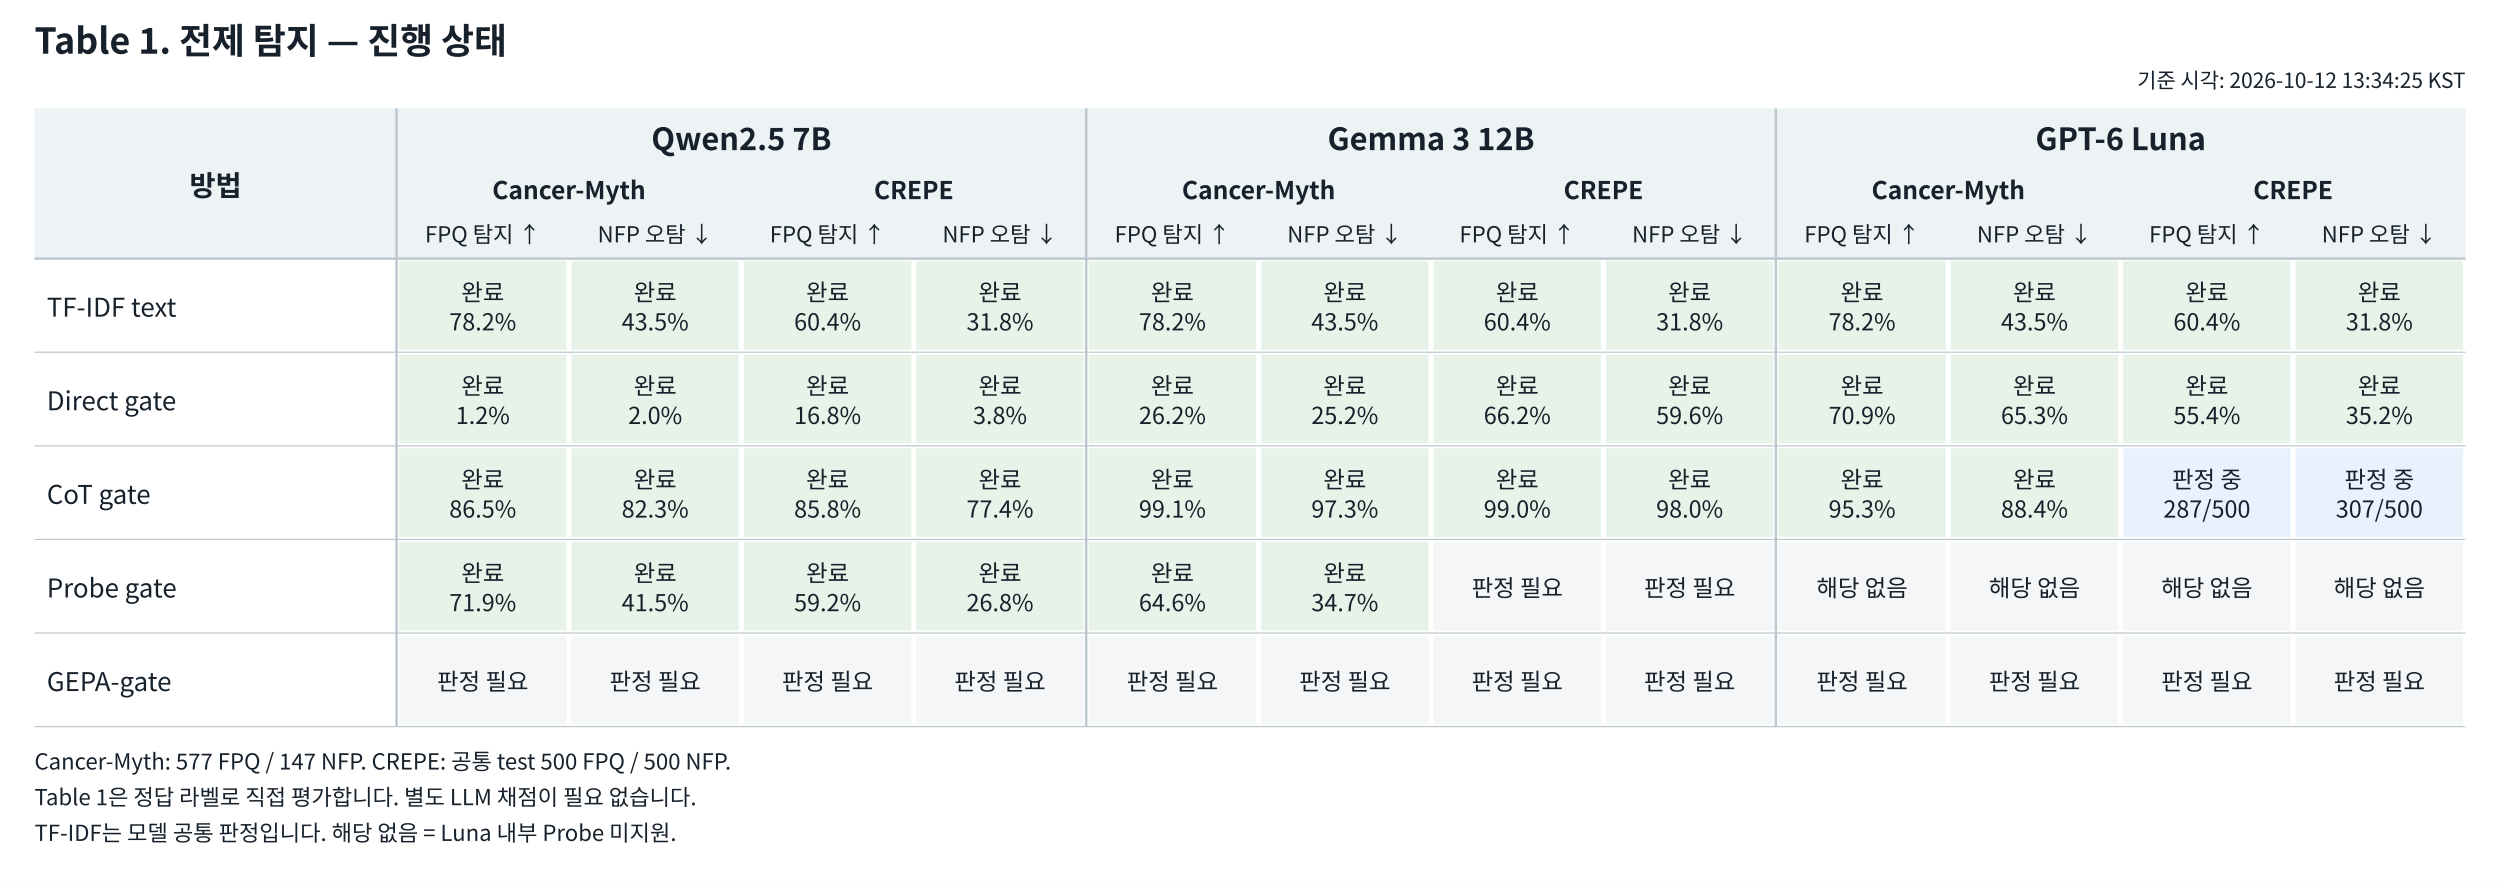
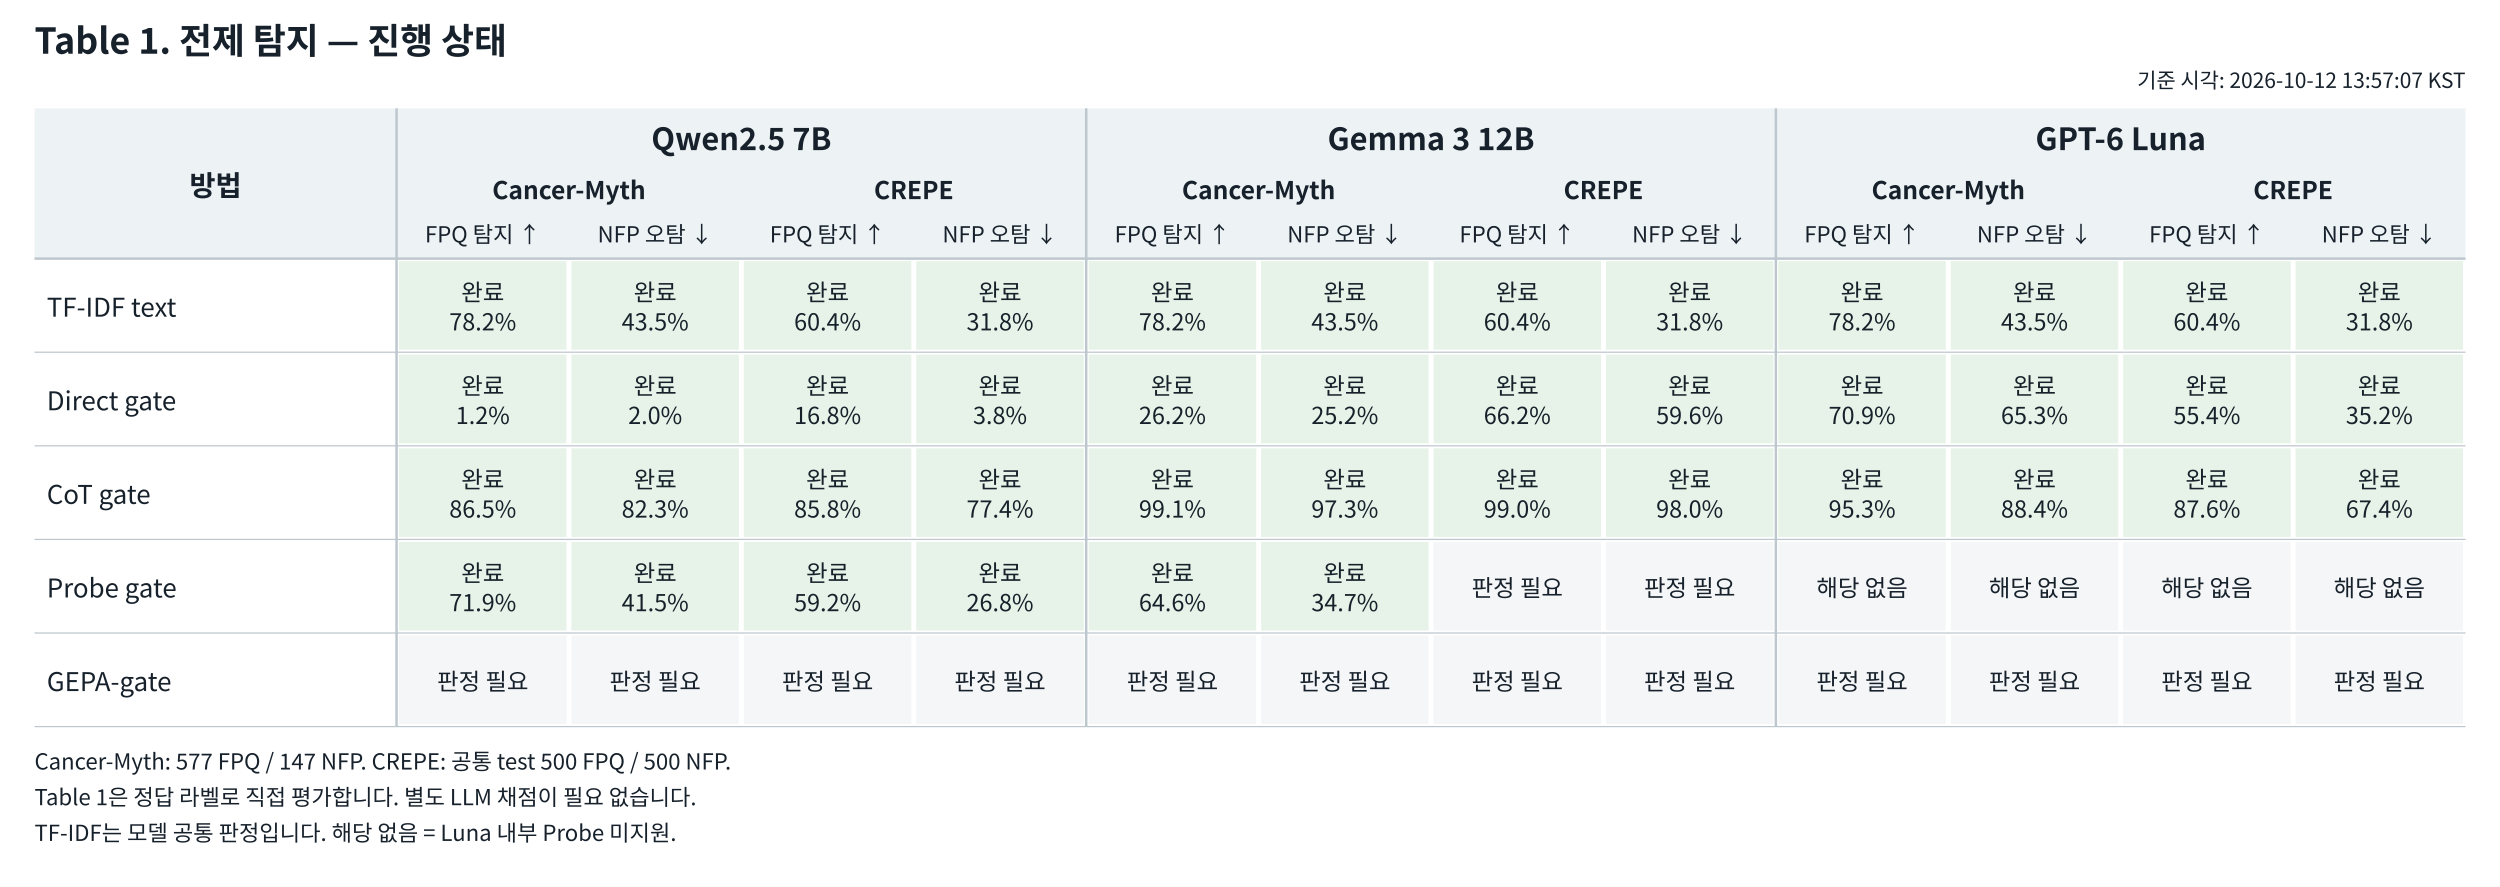
<svg xmlns="http://www.w3.org/2000/svg" width="2030" height="720" viewBox="0 0 2030 720">
  <rect width="100%" height="100%" fill="white" />
  <text x="28" y="31.0" font-family="Noto Sans CJK KR,sans-serif" font-size="29" font-weight="700" text-anchor="start" dominant-baseline="central" fill="#17212b">Table 1. 전제 탐지 — 진행 상태</text>
-   <text x="2002" y="64.0" font-family="Noto Sans CJK KR,sans-serif" font-size="17" font-weight="400" text-anchor="end" dominant-baseline="central" fill="#17212b">기준 시각: 2026-10-12 13:34:25 KST</text>
+   <text x="2002" y="64.0" font-family="Noto Sans CJK KR,sans-serif" font-size="17" font-weight="400" text-anchor="end" dominant-baseline="central" fill="#17212b">기준 시각: 2026-10-12 13:57:07 KST</text>
  <rect x="28" y="88" width="1974" height="122" fill="#edf2f5" />
  <text x="175.0" y="149.0" font-family="Noto Sans CJK KR,sans-serif" font-size="23" font-weight="700" text-anchor="middle" dominant-baseline="central" fill="#17212b">방법</text>
  <text x="602.0" y="111.0" font-family="Noto Sans CJK KR,sans-serif" font-size="25" font-weight="700" text-anchor="middle" dominant-baseline="central" fill="#17212b">Qwen2.5 7B</text>
  <text x="462.0" y="153.0" font-family="Noto Sans CJK KR,sans-serif" font-size="20" font-weight="700" text-anchor="middle" dominant-baseline="central" fill="#17212b">Cancer-Myth</text>
  <text x="392.0" y="189.0" font-family="Noto Sans CJK KR,sans-serif" font-size="18" font-weight="400" text-anchor="middle" dominant-baseline="central" fill="#17212b">FPQ 탐지 ↑</text>
  <text x="532.0" y="189.0" font-family="Noto Sans CJK KR,sans-serif" font-size="18" font-weight="400" text-anchor="middle" dominant-baseline="central" fill="#17212b">NFP 오탐 ↓</text>
  <text x="742.0" y="153.0" font-family="Noto Sans CJK KR,sans-serif" font-size="20" font-weight="700" text-anchor="middle" dominant-baseline="central" fill="#17212b">CREPE</text>
  <text x="672.0" y="189.0" font-family="Noto Sans CJK KR,sans-serif" font-size="18" font-weight="400" text-anchor="middle" dominant-baseline="central" fill="#17212b">FPQ 탐지 ↑</text>
  <text x="812.0" y="189.0" font-family="Noto Sans CJK KR,sans-serif" font-size="18" font-weight="400" text-anchor="middle" dominant-baseline="central" fill="#17212b">NFP 오탐 ↓</text>
  <line x1="322" y1="88" x2="322" y2="590" stroke="#bdc7ce" stroke-width="2" />
  <text x="1162.0" y="111.0" font-family="Noto Sans CJK KR,sans-serif" font-size="25" font-weight="700" text-anchor="middle" dominant-baseline="central" fill="#17212b">Gemma 3 12B</text>
  <text x="1022.0" y="153.0" font-family="Noto Sans CJK KR,sans-serif" font-size="20" font-weight="700" text-anchor="middle" dominant-baseline="central" fill="#17212b">Cancer-Myth</text>
  <text x="952.0" y="189.0" font-family="Noto Sans CJK KR,sans-serif" font-size="18" font-weight="400" text-anchor="middle" dominant-baseline="central" fill="#17212b">FPQ 탐지 ↑</text>
  <text x="1092.0" y="189.0" font-family="Noto Sans CJK KR,sans-serif" font-size="18" font-weight="400" text-anchor="middle" dominant-baseline="central" fill="#17212b">NFP 오탐 ↓</text>
  <text x="1302.0" y="153.0" font-family="Noto Sans CJK KR,sans-serif" font-size="20" font-weight="700" text-anchor="middle" dominant-baseline="central" fill="#17212b">CREPE</text>
  <text x="1232.0" y="189.0" font-family="Noto Sans CJK KR,sans-serif" font-size="18" font-weight="400" text-anchor="middle" dominant-baseline="central" fill="#17212b">FPQ 탐지 ↑</text>
  <text x="1372.0" y="189.0" font-family="Noto Sans CJK KR,sans-serif" font-size="18" font-weight="400" text-anchor="middle" dominant-baseline="central" fill="#17212b">NFP 오탐 ↓</text>
  <line x1="882" y1="88" x2="882" y2="590" stroke="#bdc7ce" stroke-width="2" />
  <text x="1722.0" y="111.0" font-family="Noto Sans CJK KR,sans-serif" font-size="25" font-weight="700" text-anchor="middle" dominant-baseline="central" fill="#17212b">GPT-6 Luna</text>
  <text x="1582.0" y="153.0" font-family="Noto Sans CJK KR,sans-serif" font-size="20" font-weight="700" text-anchor="middle" dominant-baseline="central" fill="#17212b">Cancer-Myth</text>
  <text x="1512.0" y="189.0" font-family="Noto Sans CJK KR,sans-serif" font-size="18" font-weight="400" text-anchor="middle" dominant-baseline="central" fill="#17212b">FPQ 탐지 ↑</text>
  <text x="1652.0" y="189.0" font-family="Noto Sans CJK KR,sans-serif" font-size="18" font-weight="400" text-anchor="middle" dominant-baseline="central" fill="#17212b">NFP 오탐 ↓</text>
  <text x="1862.0" y="153.0" font-family="Noto Sans CJK KR,sans-serif" font-size="20" font-weight="700" text-anchor="middle" dominant-baseline="central" fill="#17212b">CREPE</text>
  <text x="1792.0" y="189.0" font-family="Noto Sans CJK KR,sans-serif" font-size="18" font-weight="400" text-anchor="middle" dominant-baseline="central" fill="#17212b">FPQ 탐지 ↑</text>
  <text x="1932.0" y="189.0" font-family="Noto Sans CJK KR,sans-serif" font-size="18" font-weight="400" text-anchor="middle" dominant-baseline="central" fill="#17212b">NFP 오탐 ↓</text>
  <line x1="1442" y1="88" x2="1442" y2="590" stroke="#bdc7ce" stroke-width="2" />
  <line x1="28" y1="210" x2="2002" y2="210" stroke="#bdc7ce" stroke-width="2" />
  <text x="38" y="248.0" font-family="Noto Sans CJK KR,sans-serif" font-size="21" font-weight="400" text-anchor="start" dominant-baseline="central" fill="#17212b">TF-IDF text</text>
  <rect x="324" y="212" width="136" height="72" fill="#e7f3e8" />
  <text x="392.0" y="236.0" font-family="Noto Sans CJK KR,sans-serif" font-size="19" font-weight="400" text-anchor="middle" dominant-baseline="central" fill="#17212b">완료</text>
  <text x="392.0" y="260.0" font-family="Noto Sans CJK KR,sans-serif" font-size="19" font-weight="400" text-anchor="middle" dominant-baseline="central" fill="#17212b">78.2%</text>
  <rect x="464" y="212" width="136" height="72" fill="#e7f3e8" />
  <text x="532.0" y="236.0" font-family="Noto Sans CJK KR,sans-serif" font-size="19" font-weight="400" text-anchor="middle" dominant-baseline="central" fill="#17212b">완료</text>
  <text x="532.0" y="260.0" font-family="Noto Sans CJK KR,sans-serif" font-size="19" font-weight="400" text-anchor="middle" dominant-baseline="central" fill="#17212b">43.5%</text>
  <rect x="604" y="212" width="136" height="72" fill="#e7f3e8" />
  <text x="672.0" y="236.0" font-family="Noto Sans CJK KR,sans-serif" font-size="19" font-weight="400" text-anchor="middle" dominant-baseline="central" fill="#17212b">완료</text>
  <text x="672.0" y="260.0" font-family="Noto Sans CJK KR,sans-serif" font-size="19" font-weight="400" text-anchor="middle" dominant-baseline="central" fill="#17212b">60.4%</text>
  <rect x="744" y="212" width="136" height="72" fill="#e7f3e8" />
  <text x="812.0" y="236.0" font-family="Noto Sans CJK KR,sans-serif" font-size="19" font-weight="400" text-anchor="middle" dominant-baseline="central" fill="#17212b">완료</text>
  <text x="812.0" y="260.0" font-family="Noto Sans CJK KR,sans-serif" font-size="19" font-weight="400" text-anchor="middle" dominant-baseline="central" fill="#17212b">31.8%</text>
  <rect x="884" y="212" width="136" height="72" fill="#e7f3e8" />
  <text x="952.0" y="236.0" font-family="Noto Sans CJK KR,sans-serif" font-size="19" font-weight="400" text-anchor="middle" dominant-baseline="central" fill="#17212b">완료</text>
  <text x="952.0" y="260.0" font-family="Noto Sans CJK KR,sans-serif" font-size="19" font-weight="400" text-anchor="middle" dominant-baseline="central" fill="#17212b">78.2%</text>
  <rect x="1024" y="212" width="136" height="72" fill="#e7f3e8" />
  <text x="1092.0" y="236.0" font-family="Noto Sans CJK KR,sans-serif" font-size="19" font-weight="400" text-anchor="middle" dominant-baseline="central" fill="#17212b">완료</text>
  <text x="1092.0" y="260.0" font-family="Noto Sans CJK KR,sans-serif" font-size="19" font-weight="400" text-anchor="middle" dominant-baseline="central" fill="#17212b">43.5%</text>
  <rect x="1164" y="212" width="136" height="72" fill="#e7f3e8" />
  <text x="1232.0" y="236.0" font-family="Noto Sans CJK KR,sans-serif" font-size="19" font-weight="400" text-anchor="middle" dominant-baseline="central" fill="#17212b">완료</text>
  <text x="1232.0" y="260.0" font-family="Noto Sans CJK KR,sans-serif" font-size="19" font-weight="400" text-anchor="middle" dominant-baseline="central" fill="#17212b">60.4%</text>
  <rect x="1304" y="212" width="136" height="72" fill="#e7f3e8" />
  <text x="1372.0" y="236.0" font-family="Noto Sans CJK KR,sans-serif" font-size="19" font-weight="400" text-anchor="middle" dominant-baseline="central" fill="#17212b">완료</text>
  <text x="1372.0" y="260.0" font-family="Noto Sans CJK KR,sans-serif" font-size="19" font-weight="400" text-anchor="middle" dominant-baseline="central" fill="#17212b">31.8%</text>
  <rect x="1444" y="212" width="136" height="72" fill="#e7f3e8" />
  <text x="1512.0" y="236.0" font-family="Noto Sans CJK KR,sans-serif" font-size="19" font-weight="400" text-anchor="middle" dominant-baseline="central" fill="#17212b">완료</text>
  <text x="1512.0" y="260.0" font-family="Noto Sans CJK KR,sans-serif" font-size="19" font-weight="400" text-anchor="middle" dominant-baseline="central" fill="#17212b">78.2%</text>
  <rect x="1584" y="212" width="136" height="72" fill="#e7f3e8" />
  <text x="1652.0" y="236.0" font-family="Noto Sans CJK KR,sans-serif" font-size="19" font-weight="400" text-anchor="middle" dominant-baseline="central" fill="#17212b">완료</text>
  <text x="1652.0" y="260.0" font-family="Noto Sans CJK KR,sans-serif" font-size="19" font-weight="400" text-anchor="middle" dominant-baseline="central" fill="#17212b">43.5%</text>
  <rect x="1724" y="212" width="136" height="72" fill="#e7f3e8" />
  <text x="1792.0" y="236.0" font-family="Noto Sans CJK KR,sans-serif" font-size="19" font-weight="400" text-anchor="middle" dominant-baseline="central" fill="#17212b">완료</text>
  <text x="1792.0" y="260.0" font-family="Noto Sans CJK KR,sans-serif" font-size="19" font-weight="400" text-anchor="middle" dominant-baseline="central" fill="#17212b">60.4%</text>
  <rect x="1864" y="212" width="136" height="72" fill="#e7f3e8" />
  <text x="1932.0" y="236.0" font-family="Noto Sans CJK KR,sans-serif" font-size="19" font-weight="400" text-anchor="middle" dominant-baseline="central" fill="#17212b">완료</text>
  <text x="1932.0" y="260.0" font-family="Noto Sans CJK KR,sans-serif" font-size="19" font-weight="400" text-anchor="middle" dominant-baseline="central" fill="#17212b">31.8%</text>
  <line x1="28" y1="286" x2="2002" y2="286" stroke="#bdc7ce" stroke-width="1" />
  <text x="38" y="324.0" font-family="Noto Sans CJK KR,sans-serif" font-size="21" font-weight="400" text-anchor="start" dominant-baseline="central" fill="#17212b">Direct gate</text>
  <rect x="324" y="288" width="136" height="72" fill="#e7f3e8" />
  <text x="392.0" y="312.0" font-family="Noto Sans CJK KR,sans-serif" font-size="19" font-weight="400" text-anchor="middle" dominant-baseline="central" fill="#17212b">완료</text>
  <text x="392.0" y="336.0" font-family="Noto Sans CJK KR,sans-serif" font-size="19" font-weight="400" text-anchor="middle" dominant-baseline="central" fill="#17212b">1.2%</text>
  <rect x="464" y="288" width="136" height="72" fill="#e7f3e8" />
  <text x="532.0" y="312.0" font-family="Noto Sans CJK KR,sans-serif" font-size="19" font-weight="400" text-anchor="middle" dominant-baseline="central" fill="#17212b">완료</text>
  <text x="532.0" y="336.0" font-family="Noto Sans CJK KR,sans-serif" font-size="19" font-weight="400" text-anchor="middle" dominant-baseline="central" fill="#17212b">2.0%</text>
  <rect x="604" y="288" width="136" height="72" fill="#e7f3e8" />
  <text x="672.0" y="312.0" font-family="Noto Sans CJK KR,sans-serif" font-size="19" font-weight="400" text-anchor="middle" dominant-baseline="central" fill="#17212b">완료</text>
  <text x="672.0" y="336.0" font-family="Noto Sans CJK KR,sans-serif" font-size="19" font-weight="400" text-anchor="middle" dominant-baseline="central" fill="#17212b">16.8%</text>
  <rect x="744" y="288" width="136" height="72" fill="#e7f3e8" />
  <text x="812.0" y="312.0" font-family="Noto Sans CJK KR,sans-serif" font-size="19" font-weight="400" text-anchor="middle" dominant-baseline="central" fill="#17212b">완료</text>
  <text x="812.0" y="336.0" font-family="Noto Sans CJK KR,sans-serif" font-size="19" font-weight="400" text-anchor="middle" dominant-baseline="central" fill="#17212b">3.8%</text>
  <rect x="884" y="288" width="136" height="72" fill="#e7f3e8" />
  <text x="952.0" y="312.0" font-family="Noto Sans CJK KR,sans-serif" font-size="19" font-weight="400" text-anchor="middle" dominant-baseline="central" fill="#17212b">완료</text>
  <text x="952.0" y="336.0" font-family="Noto Sans CJK KR,sans-serif" font-size="19" font-weight="400" text-anchor="middle" dominant-baseline="central" fill="#17212b">26.2%</text>
  <rect x="1024" y="288" width="136" height="72" fill="#e7f3e8" />
  <text x="1092.0" y="312.0" font-family="Noto Sans CJK KR,sans-serif" font-size="19" font-weight="400" text-anchor="middle" dominant-baseline="central" fill="#17212b">완료</text>
  <text x="1092.0" y="336.0" font-family="Noto Sans CJK KR,sans-serif" font-size="19" font-weight="400" text-anchor="middle" dominant-baseline="central" fill="#17212b">25.2%</text>
  <rect x="1164" y="288" width="136" height="72" fill="#e7f3e8" />
  <text x="1232.0" y="312.0" font-family="Noto Sans CJK KR,sans-serif" font-size="19" font-weight="400" text-anchor="middle" dominant-baseline="central" fill="#17212b">완료</text>
  <text x="1232.0" y="336.0" font-family="Noto Sans CJK KR,sans-serif" font-size="19" font-weight="400" text-anchor="middle" dominant-baseline="central" fill="#17212b">66.2%</text>
  <rect x="1304" y="288" width="136" height="72" fill="#e7f3e8" />
  <text x="1372.0" y="312.0" font-family="Noto Sans CJK KR,sans-serif" font-size="19" font-weight="400" text-anchor="middle" dominant-baseline="central" fill="#17212b">완료</text>
  <text x="1372.0" y="336.0" font-family="Noto Sans CJK KR,sans-serif" font-size="19" font-weight="400" text-anchor="middle" dominant-baseline="central" fill="#17212b">59.6%</text>
  <rect x="1444" y="288" width="136" height="72" fill="#e7f3e8" />
  <text x="1512.0" y="312.0" font-family="Noto Sans CJK KR,sans-serif" font-size="19" font-weight="400" text-anchor="middle" dominant-baseline="central" fill="#17212b">완료</text>
  <text x="1512.0" y="336.0" font-family="Noto Sans CJK KR,sans-serif" font-size="19" font-weight="400" text-anchor="middle" dominant-baseline="central" fill="#17212b">70.9%</text>
  <rect x="1584" y="288" width="136" height="72" fill="#e7f3e8" />
  <text x="1652.0" y="312.0" font-family="Noto Sans CJK KR,sans-serif" font-size="19" font-weight="400" text-anchor="middle" dominant-baseline="central" fill="#17212b">완료</text>
  <text x="1652.0" y="336.0" font-family="Noto Sans CJK KR,sans-serif" font-size="19" font-weight="400" text-anchor="middle" dominant-baseline="central" fill="#17212b">65.3%</text>
  <rect x="1724" y="288" width="136" height="72" fill="#e7f3e8" />
  <text x="1792.0" y="312.0" font-family="Noto Sans CJK KR,sans-serif" font-size="19" font-weight="400" text-anchor="middle" dominant-baseline="central" fill="#17212b">완료</text>
  <text x="1792.0" y="336.0" font-family="Noto Sans CJK KR,sans-serif" font-size="19" font-weight="400" text-anchor="middle" dominant-baseline="central" fill="#17212b">55.4%</text>
  <rect x="1864" y="288" width="136" height="72" fill="#e7f3e8" />
  <text x="1932.0" y="312.0" font-family="Noto Sans CJK KR,sans-serif" font-size="19" font-weight="400" text-anchor="middle" dominant-baseline="central" fill="#17212b">완료</text>
  <text x="1932.0" y="336.0" font-family="Noto Sans CJK KR,sans-serif" font-size="19" font-weight="400" text-anchor="middle" dominant-baseline="central" fill="#17212b">35.2%</text>
  <line x1="28" y1="362" x2="2002" y2="362" stroke="#bdc7ce" stroke-width="1" />
  <text x="38" y="400.0" font-family="Noto Sans CJK KR,sans-serif" font-size="21" font-weight="400" text-anchor="start" dominant-baseline="central" fill="#17212b">CoT gate</text>
  <rect x="324" y="364" width="136" height="72" fill="#e7f3e8" />
  <text x="392.0" y="388.0" font-family="Noto Sans CJK KR,sans-serif" font-size="19" font-weight="400" text-anchor="middle" dominant-baseline="central" fill="#17212b">완료</text>
  <text x="392.0" y="412.0" font-family="Noto Sans CJK KR,sans-serif" font-size="19" font-weight="400" text-anchor="middle" dominant-baseline="central" fill="#17212b">86.5%</text>
  <rect x="464" y="364" width="136" height="72" fill="#e7f3e8" />
  <text x="532.0" y="388.0" font-family="Noto Sans CJK KR,sans-serif" font-size="19" font-weight="400" text-anchor="middle" dominant-baseline="central" fill="#17212b">완료</text>
  <text x="532.0" y="412.0" font-family="Noto Sans CJK KR,sans-serif" font-size="19" font-weight="400" text-anchor="middle" dominant-baseline="central" fill="#17212b">82.3%</text>
  <rect x="604" y="364" width="136" height="72" fill="#e7f3e8" />
  <text x="672.0" y="388.0" font-family="Noto Sans CJK KR,sans-serif" font-size="19" font-weight="400" text-anchor="middle" dominant-baseline="central" fill="#17212b">완료</text>
  <text x="672.0" y="412.0" font-family="Noto Sans CJK KR,sans-serif" font-size="19" font-weight="400" text-anchor="middle" dominant-baseline="central" fill="#17212b">85.8%</text>
  <rect x="744" y="364" width="136" height="72" fill="#e7f3e8" />
  <text x="812.0" y="388.0" font-family="Noto Sans CJK KR,sans-serif" font-size="19" font-weight="400" text-anchor="middle" dominant-baseline="central" fill="#17212b">완료</text>
  <text x="812.0" y="412.0" font-family="Noto Sans CJK KR,sans-serif" font-size="19" font-weight="400" text-anchor="middle" dominant-baseline="central" fill="#17212b">77.4%</text>
  <rect x="884" y="364" width="136" height="72" fill="#e7f3e8" />
  <text x="952.0" y="388.0" font-family="Noto Sans CJK KR,sans-serif" font-size="19" font-weight="400" text-anchor="middle" dominant-baseline="central" fill="#17212b">완료</text>
  <text x="952.0" y="412.0" font-family="Noto Sans CJK KR,sans-serif" font-size="19" font-weight="400" text-anchor="middle" dominant-baseline="central" fill="#17212b">99.1%</text>
  <rect x="1024" y="364" width="136" height="72" fill="#e7f3e8" />
  <text x="1092.0" y="388.0" font-family="Noto Sans CJK KR,sans-serif" font-size="19" font-weight="400" text-anchor="middle" dominant-baseline="central" fill="#17212b">완료</text>
  <text x="1092.0" y="412.0" font-family="Noto Sans CJK KR,sans-serif" font-size="19" font-weight="400" text-anchor="middle" dominant-baseline="central" fill="#17212b">97.3%</text>
  <rect x="1164" y="364" width="136" height="72" fill="#e7f3e8" />
  <text x="1232.0" y="388.0" font-family="Noto Sans CJK KR,sans-serif" font-size="19" font-weight="400" text-anchor="middle" dominant-baseline="central" fill="#17212b">완료</text>
  <text x="1232.0" y="412.0" font-family="Noto Sans CJK KR,sans-serif" font-size="19" font-weight="400" text-anchor="middle" dominant-baseline="central" fill="#17212b">99.0%</text>
  <rect x="1304" y="364" width="136" height="72" fill="#e7f3e8" />
  <text x="1372.0" y="388.0" font-family="Noto Sans CJK KR,sans-serif" font-size="19" font-weight="400" text-anchor="middle" dominant-baseline="central" fill="#17212b">완료</text>
  <text x="1372.0" y="412.0" font-family="Noto Sans CJK KR,sans-serif" font-size="19" font-weight="400" text-anchor="middle" dominant-baseline="central" fill="#17212b">98.0%</text>
  <rect x="1444" y="364" width="136" height="72" fill="#e7f3e8" />
  <text x="1512.0" y="388.0" font-family="Noto Sans CJK KR,sans-serif" font-size="19" font-weight="400" text-anchor="middle" dominant-baseline="central" fill="#17212b">완료</text>
  <text x="1512.0" y="412.0" font-family="Noto Sans CJK KR,sans-serif" font-size="19" font-weight="400" text-anchor="middle" dominant-baseline="central" fill="#17212b">95.3%</text>
  <rect x="1584" y="364" width="136" height="72" fill="#e7f3e8" />
  <text x="1652.0" y="388.0" font-family="Noto Sans CJK KR,sans-serif" font-size="19" font-weight="400" text-anchor="middle" dominant-baseline="central" fill="#17212b">완료</text>
  <text x="1652.0" y="412.0" font-family="Noto Sans CJK KR,sans-serif" font-size="19" font-weight="400" text-anchor="middle" dominant-baseline="central" fill="#17212b">88.4%</text>
-   <rect x="1724" y="364" width="136" height="72" fill="#e9f2fc" />
-   <text x="1792.0" y="388.0" font-family="Noto Sans CJK KR,sans-serif" font-size="19" font-weight="400" text-anchor="middle" dominant-baseline="central" fill="#17212b">판정 중</text>
-   <text x="1792.0" y="412.0" font-family="Noto Sans CJK KR,sans-serif" font-size="19" font-weight="400" text-anchor="middle" dominant-baseline="central" fill="#17212b">287/500</text>
-   <rect x="1864" y="364" width="136" height="72" fill="#e9f2fc" />
-   <text x="1932.0" y="388.0" font-family="Noto Sans CJK KR,sans-serif" font-size="19" font-weight="400" text-anchor="middle" dominant-baseline="central" fill="#17212b">판정 중</text>
-   <text x="1932.0" y="412.0" font-family="Noto Sans CJK KR,sans-serif" font-size="19" font-weight="400" text-anchor="middle" dominant-baseline="central" fill="#17212b">307/500</text>
+   <rect x="1724" y="364" width="136" height="72" fill="#e7f3e8" />
+   <text x="1792.0" y="388.0" font-family="Noto Sans CJK KR,sans-serif" font-size="19" font-weight="400" text-anchor="middle" dominant-baseline="central" fill="#17212b">완료</text>
+   <text x="1792.0" y="412.0" font-family="Noto Sans CJK KR,sans-serif" font-size="19" font-weight="400" text-anchor="middle" dominant-baseline="central" fill="#17212b">87.6%</text>
+   <rect x="1864" y="364" width="136" height="72" fill="#e7f3e8" />
+   <text x="1932.0" y="388.0" font-family="Noto Sans CJK KR,sans-serif" font-size="19" font-weight="400" text-anchor="middle" dominant-baseline="central" fill="#17212b">완료</text>
+   <text x="1932.0" y="412.0" font-family="Noto Sans CJK KR,sans-serif" font-size="19" font-weight="400" text-anchor="middle" dominant-baseline="central" fill="#17212b">67.4%</text>
  <line x1="28" y1="438" x2="2002" y2="438" stroke="#bdc7ce" stroke-width="1" />
  <text x="38" y="476.0" font-family="Noto Sans CJK KR,sans-serif" font-size="21" font-weight="400" text-anchor="start" dominant-baseline="central" fill="#17212b">Probe gate</text>
  <rect x="324" y="440" width="136" height="72" fill="#e7f3e8" />
  <text x="392.0" y="464.0" font-family="Noto Sans CJK KR,sans-serif" font-size="19" font-weight="400" text-anchor="middle" dominant-baseline="central" fill="#17212b">완료</text>
  <text x="392.0" y="488.0" font-family="Noto Sans CJK KR,sans-serif" font-size="19" font-weight="400" text-anchor="middle" dominant-baseline="central" fill="#17212b">71.9%</text>
  <rect x="464" y="440" width="136" height="72" fill="#e7f3e8" />
  <text x="532.0" y="464.0" font-family="Noto Sans CJK KR,sans-serif" font-size="19" font-weight="400" text-anchor="middle" dominant-baseline="central" fill="#17212b">완료</text>
  <text x="532.0" y="488.0" font-family="Noto Sans CJK KR,sans-serif" font-size="19" font-weight="400" text-anchor="middle" dominant-baseline="central" fill="#17212b">41.5%</text>
  <rect x="604" y="440" width="136" height="72" fill="#e7f3e8" />
  <text x="672.0" y="464.0" font-family="Noto Sans CJK KR,sans-serif" font-size="19" font-weight="400" text-anchor="middle" dominant-baseline="central" fill="#17212b">완료</text>
  <text x="672.0" y="488.0" font-family="Noto Sans CJK KR,sans-serif" font-size="19" font-weight="400" text-anchor="middle" dominant-baseline="central" fill="#17212b">59.2%</text>
  <rect x="744" y="440" width="136" height="72" fill="#e7f3e8" />
  <text x="812.0" y="464.0" font-family="Noto Sans CJK KR,sans-serif" font-size="19" font-weight="400" text-anchor="middle" dominant-baseline="central" fill="#17212b">완료</text>
  <text x="812.0" y="488.0" font-family="Noto Sans CJK KR,sans-serif" font-size="19" font-weight="400" text-anchor="middle" dominant-baseline="central" fill="#17212b">26.8%</text>
  <rect x="884" y="440" width="136" height="72" fill="#e7f3e8" />
  <text x="952.0" y="464.0" font-family="Noto Sans CJK KR,sans-serif" font-size="19" font-weight="400" text-anchor="middle" dominant-baseline="central" fill="#17212b">완료</text>
  <text x="952.0" y="488.0" font-family="Noto Sans CJK KR,sans-serif" font-size="19" font-weight="400" text-anchor="middle" dominant-baseline="central" fill="#17212b">64.6%</text>
  <rect x="1024" y="440" width="136" height="72" fill="#e7f3e8" />
  <text x="1092.0" y="464.0" font-family="Noto Sans CJK KR,sans-serif" font-size="19" font-weight="400" text-anchor="middle" dominant-baseline="central" fill="#17212b">완료</text>
  <text x="1092.0" y="488.0" font-family="Noto Sans CJK KR,sans-serif" font-size="19" font-weight="400" text-anchor="middle" dominant-baseline="central" fill="#17212b">34.7%</text>
  <rect x="1164" y="440" width="136" height="72" fill="#f5f6f7" />
  <text x="1232.0" y="476.0" font-family="Noto Sans CJK KR,sans-serif" font-size="19" font-weight="400" text-anchor="middle" dominant-baseline="central" fill="#17212b">판정 필요</text>
  <rect x="1304" y="440" width="136" height="72" fill="#f5f6f7" />
  <text x="1372.0" y="476.0" font-family="Noto Sans CJK KR,sans-serif" font-size="19" font-weight="400" text-anchor="middle" dominant-baseline="central" fill="#17212b">판정 필요</text>
  <rect x="1444" y="440" width="136" height="72" fill="#f5f6f7" />
  <text x="1512.0" y="476.0" font-family="Noto Sans CJK KR,sans-serif" font-size="19" font-weight="400" text-anchor="middle" dominant-baseline="central" fill="#17212b">해당 없음</text>
  <rect x="1584" y="440" width="136" height="72" fill="#f5f6f7" />
  <text x="1652.0" y="476.0" font-family="Noto Sans CJK KR,sans-serif" font-size="19" font-weight="400" text-anchor="middle" dominant-baseline="central" fill="#17212b">해당 없음</text>
  <rect x="1724" y="440" width="136" height="72" fill="#f5f6f7" />
  <text x="1792.0" y="476.0" font-family="Noto Sans CJK KR,sans-serif" font-size="19" font-weight="400" text-anchor="middle" dominant-baseline="central" fill="#17212b">해당 없음</text>
  <rect x="1864" y="440" width="136" height="72" fill="#f5f6f7" />
  <text x="1932.0" y="476.0" font-family="Noto Sans CJK KR,sans-serif" font-size="19" font-weight="400" text-anchor="middle" dominant-baseline="central" fill="#17212b">해당 없음</text>
  <line x1="28" y1="514" x2="2002" y2="514" stroke="#bdc7ce" stroke-width="1" />
  <text x="38" y="552.0" font-family="Noto Sans CJK KR,sans-serif" font-size="21" font-weight="400" text-anchor="start" dominant-baseline="central" fill="#17212b">GEPA-gate</text>
  <rect x="324" y="516" width="136" height="72" fill="#f5f6f7" />
  <text x="392.0" y="552.0" font-family="Noto Sans CJK KR,sans-serif" font-size="19" font-weight="400" text-anchor="middle" dominant-baseline="central" fill="#17212b">판정 필요</text>
  <rect x="464" y="516" width="136" height="72" fill="#f5f6f7" />
  <text x="532.0" y="552.0" font-family="Noto Sans CJK KR,sans-serif" font-size="19" font-weight="400" text-anchor="middle" dominant-baseline="central" fill="#17212b">판정 필요</text>
  <rect x="604" y="516" width="136" height="72" fill="#f5f6f7" />
  <text x="672.0" y="552.0" font-family="Noto Sans CJK KR,sans-serif" font-size="19" font-weight="400" text-anchor="middle" dominant-baseline="central" fill="#17212b">판정 필요</text>
  <rect x="744" y="516" width="136" height="72" fill="#f5f6f7" />
  <text x="812.0" y="552.0" font-family="Noto Sans CJK KR,sans-serif" font-size="19" font-weight="400" text-anchor="middle" dominant-baseline="central" fill="#17212b">판정 필요</text>
  <rect x="884" y="516" width="136" height="72" fill="#f5f6f7" />
  <text x="952.0" y="552.0" font-family="Noto Sans CJK KR,sans-serif" font-size="19" font-weight="400" text-anchor="middle" dominant-baseline="central" fill="#17212b">판정 필요</text>
  <rect x="1024" y="516" width="136" height="72" fill="#f5f6f7" />
  <text x="1092.0" y="552.0" font-family="Noto Sans CJK KR,sans-serif" font-size="19" font-weight="400" text-anchor="middle" dominant-baseline="central" fill="#17212b">판정 필요</text>
  <rect x="1164" y="516" width="136" height="72" fill="#f5f6f7" />
  <text x="1232.0" y="552.0" font-family="Noto Sans CJK KR,sans-serif" font-size="19" font-weight="400" text-anchor="middle" dominant-baseline="central" fill="#17212b">판정 필요</text>
  <rect x="1304" y="516" width="136" height="72" fill="#f5f6f7" />
  <text x="1372.0" y="552.0" font-family="Noto Sans CJK KR,sans-serif" font-size="19" font-weight="400" text-anchor="middle" dominant-baseline="central" fill="#17212b">판정 필요</text>
  <rect x="1444" y="516" width="136" height="72" fill="#f5f6f7" />
  <text x="1512.0" y="552.0" font-family="Noto Sans CJK KR,sans-serif" font-size="19" font-weight="400" text-anchor="middle" dominant-baseline="central" fill="#17212b">판정 필요</text>
  <rect x="1584" y="516" width="136" height="72" fill="#f5f6f7" />
  <text x="1652.0" y="552.0" font-family="Noto Sans CJK KR,sans-serif" font-size="19" font-weight="400" text-anchor="middle" dominant-baseline="central" fill="#17212b">판정 필요</text>
  <rect x="1724" y="516" width="136" height="72" fill="#f5f6f7" />
  <text x="1792.0" y="552.0" font-family="Noto Sans CJK KR,sans-serif" font-size="19" font-weight="400" text-anchor="middle" dominant-baseline="central" fill="#17212b">판정 필요</text>
  <rect x="1864" y="516" width="136" height="72" fill="#f5f6f7" />
  <text x="1932.0" y="552.0" font-family="Noto Sans CJK KR,sans-serif" font-size="19" font-weight="400" text-anchor="middle" dominant-baseline="central" fill="#17212b">판정 필요</text>
  <line x1="28" y1="590" x2="2002" y2="590" stroke="#bdc7ce" stroke-width="1" />
  <text x="28" y="617.0" font-family="Noto Sans CJK KR,sans-serif" font-size="18" font-weight="400" text-anchor="start" dominant-baseline="central" fill="#17212b">Cancer-Myth: 577 FPQ / 147 NFP. CREPE: 공통 test 500 FPQ / 500 NFP.</text>
  <text x="28" y="646.0" font-family="Noto Sans CJK KR,sans-serif" font-size="18" font-weight="400" text-anchor="start" dominant-baseline="central" fill="#17212b">Table 1은 정답 라벨로 직접 평가합니다. 별도 LLM 채점이 필요 없습니다.</text>
  <text x="28" y="675.0" font-family="Noto Sans CJK KR,sans-serif" font-size="18" font-weight="400" text-anchor="start" dominant-baseline="central" fill="#17212b">TF-IDF는 모델 공통 판정입니다. 해당 없음 = Luna 내부 Probe 미지원.</text>
</svg>
